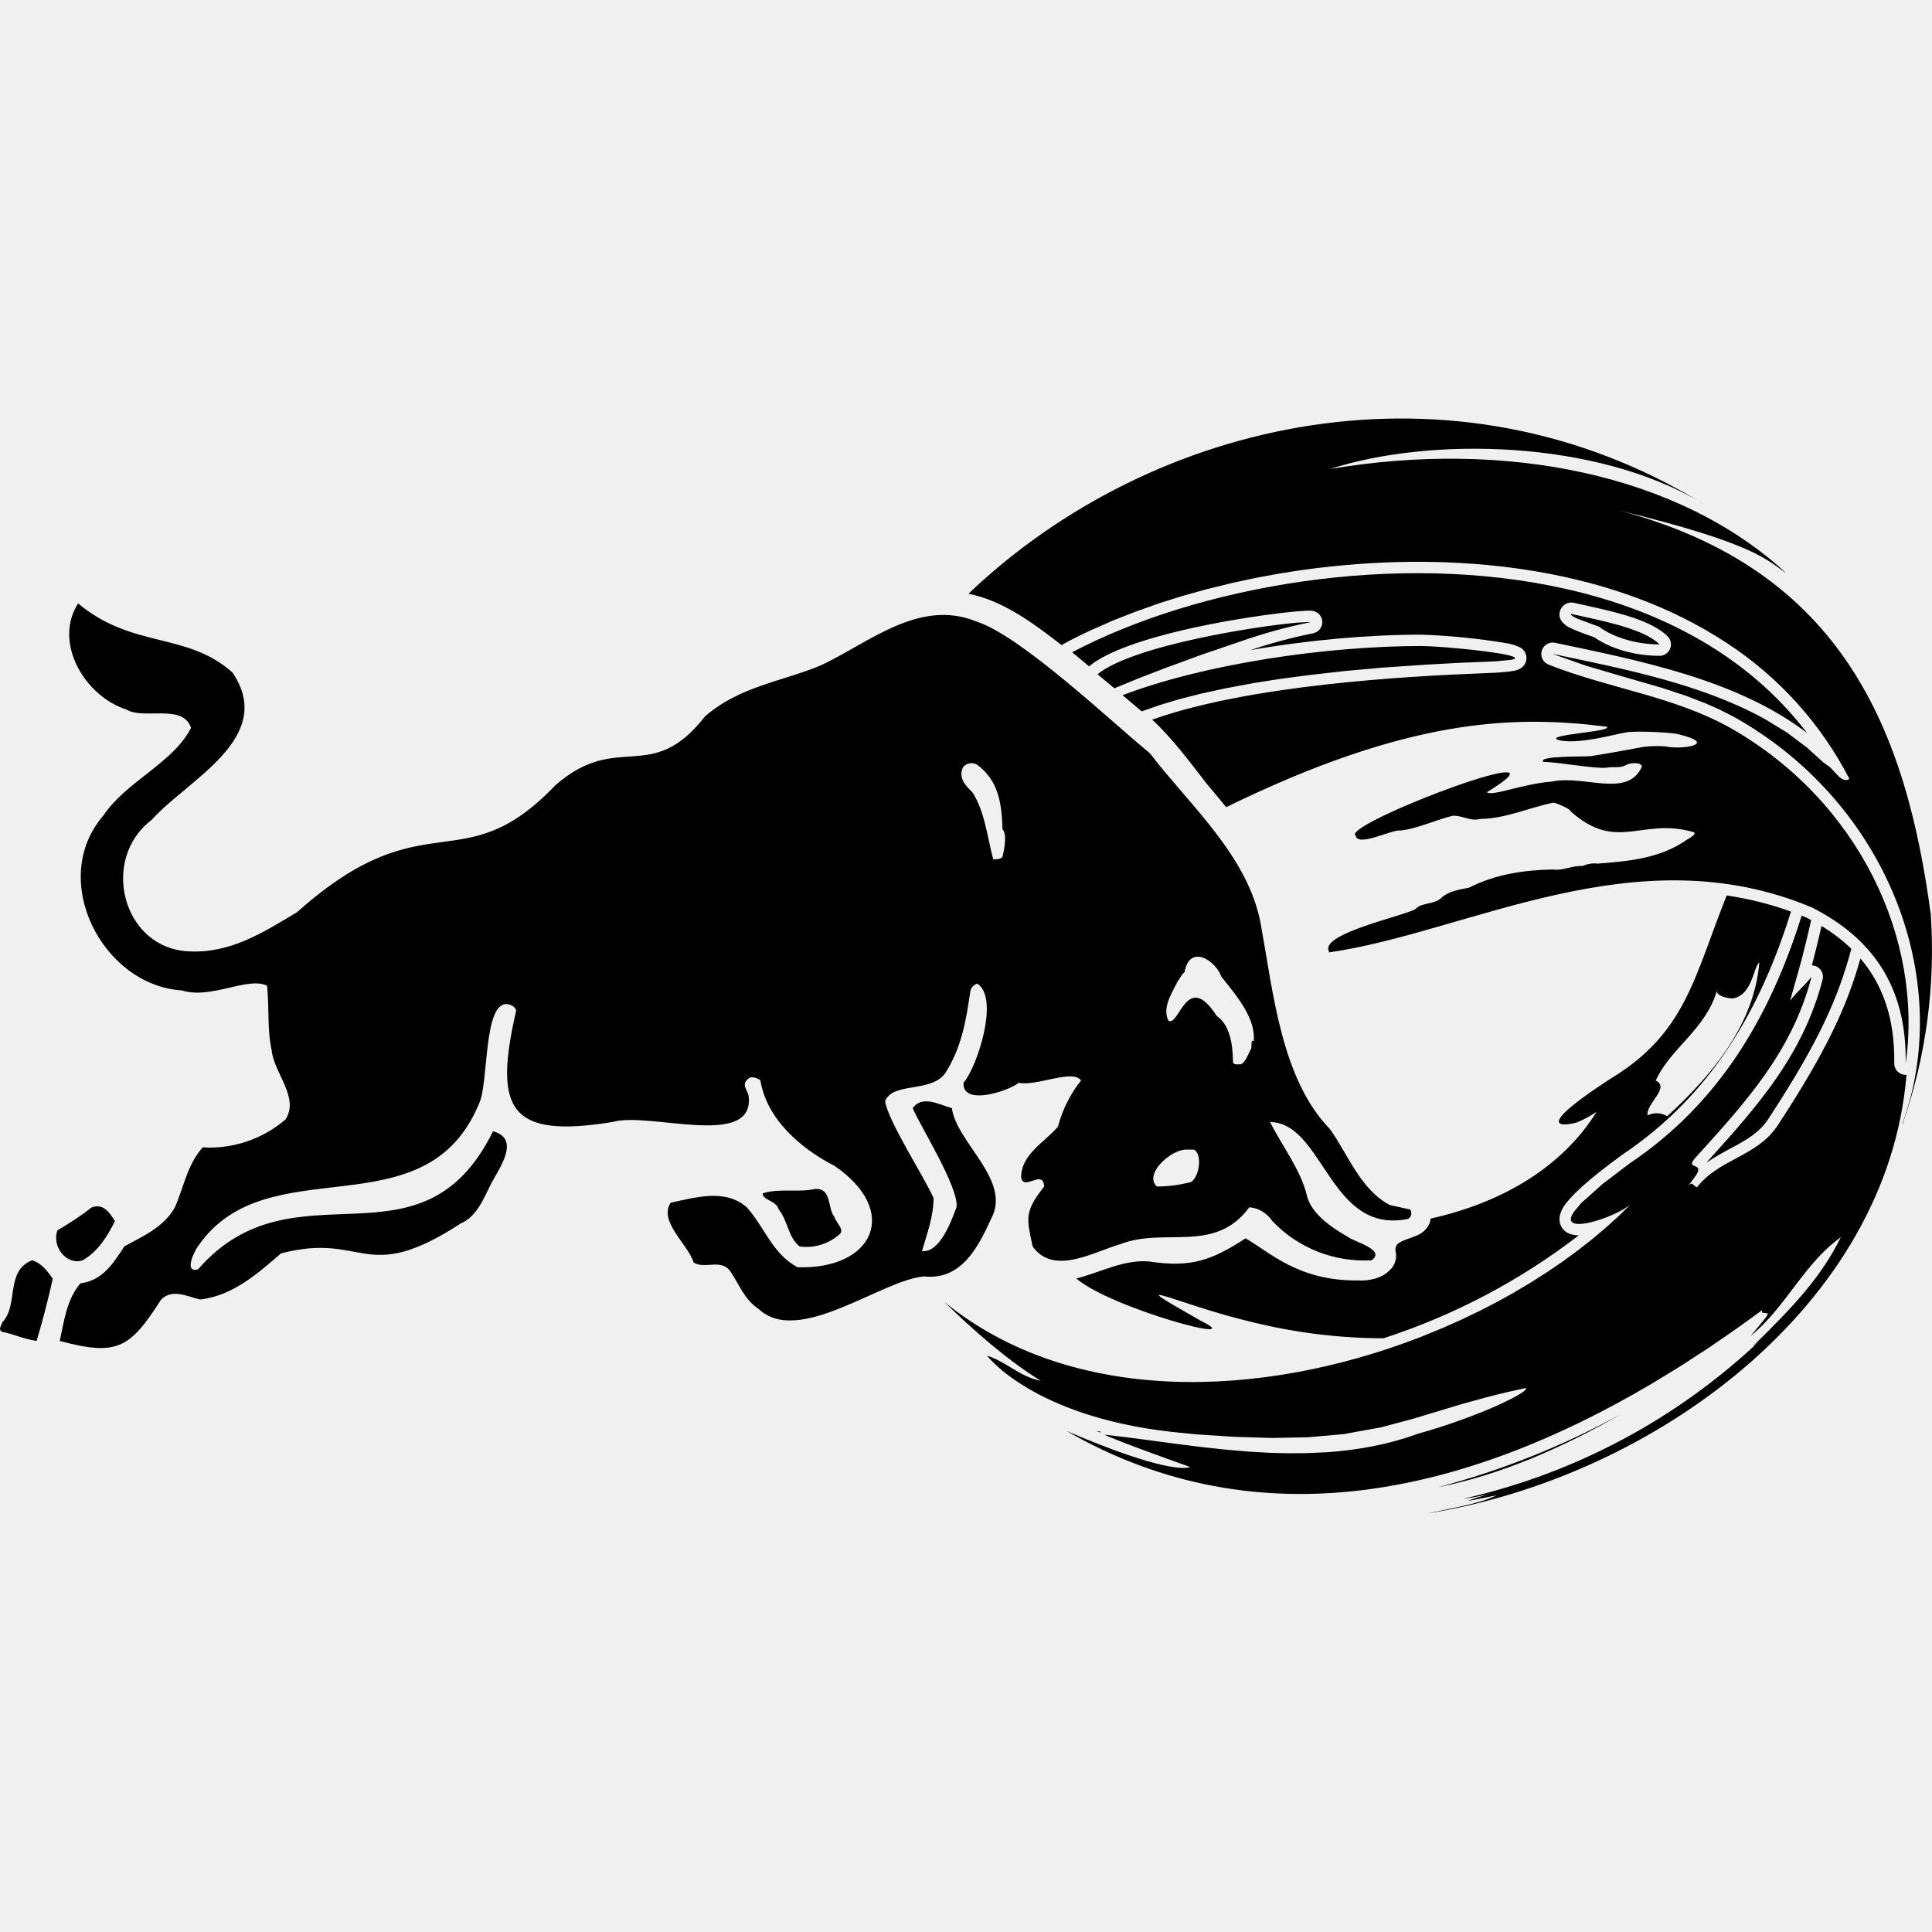
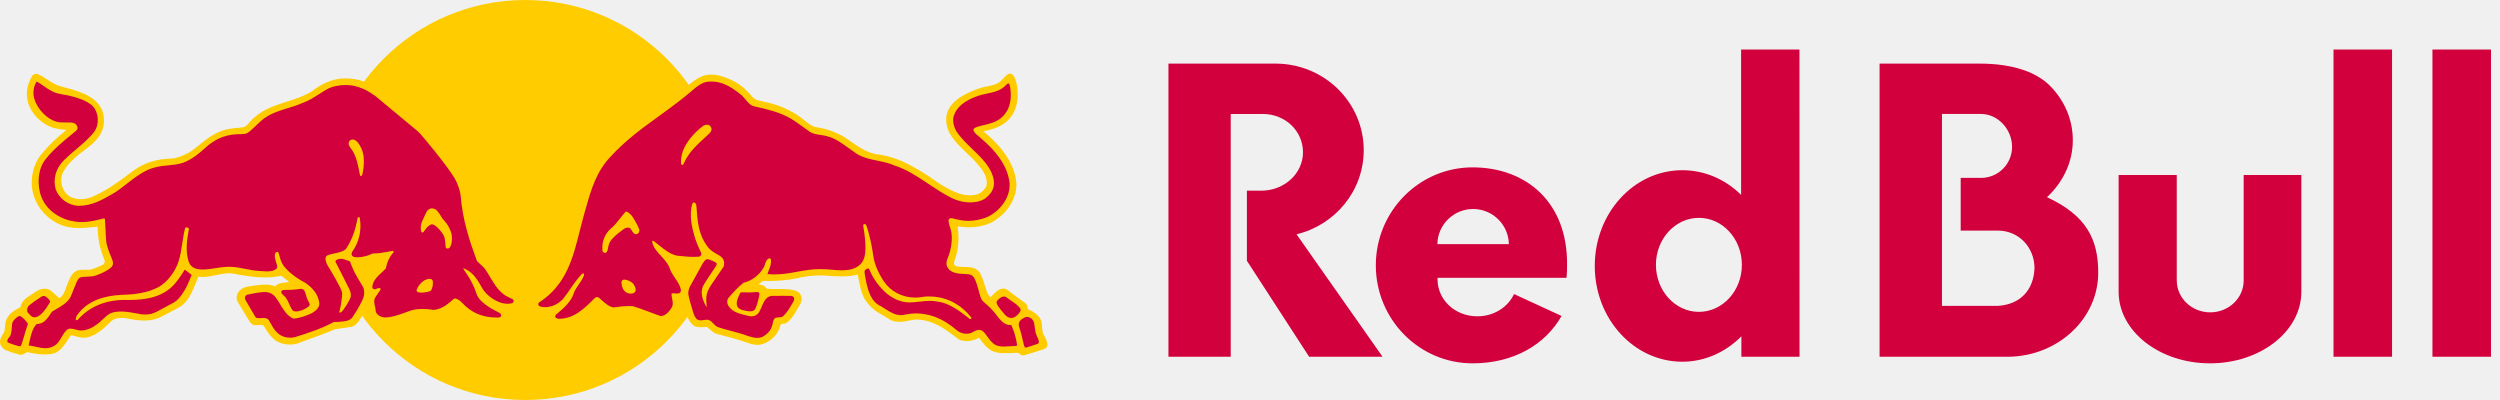
- <svg xmlns="http://www.w3.org/2000/svg" role="img" viewBox="0 0 24 24">
-   <path d="M22.381 11.374c-.389 1.244-1.019 2.33-2.142 3.082l-.33.251-.264.236-.091.107-.025.041-.011.028-.004.016v.013l.001.009.002.007.002.006.005.007.002.002.01.008.012.007.011.004a.16.16 0 0 0 .046.006h.024c.178-.007.512-.141.629-.245l-.139.137-.164.149-.173.146-.18.141-.185.136-.197.134-.204.13-.206.123-.213.118-.223.115-.226.108-.225.1-.236.097-.045.018c-1.97.763-4.327.854-5.914-.44.353.344.787.728 1.199.98-.251-.043-.429-.237-.666-.311.004.008.575.751 2.282.946l.316.032.48.031.464.014.448-.009.44-.039.464-.084.401-.107.599-.181.294-.081.128-.033c.104-.026.214-.052.333-.077l.041-.009c.073.031-.524.339-1.344.57-.361.132-.739.2-1.119.227l-.269.012-.216.001-.218-.005-.264-.015-.315-.027-.31-.034-.056-.007c-.401-.049-.781-.107-1.122-.143h-.006.006c.03.015.209.096 1.067.402-.061.022-.346.061-1.536-.448 2.417 1.392 4.988.759 7.266-.585l.352-.215.053-.034.294-.191.151-.103c.178-.121.353-.246.526-.374 0 .009-.004.021-.004.031a.963.963 0 0 0 .075.01c-.014.041-.014.041-.214.279.435-.351.659-.896 1.12-1.225-.236.473-.538.813-1.1 1.361.033-.024.064-.051.095-.078l.028-.026-.028.026a7.88 7.88 0 0 1-3.682 1.965c.126-.014.251-.039.373-.073-.22.061-.227.068-.32.099.058-.007.058-.007.358-.068-.175.086-.377.127-.865.226 2.806-.444 5.721-2.571 5.956-5.449a.142.142 0 0 1-.152-.143c.009-.562-.147-.982-.42-1.302-.163.58-.413 1.136-1.027 2.072-.26.393-.72.41-1.005.771l-.021-.013-.032-.028-.005-.003-.004-.002-.001-.001h-.003l-.007.001h-.003l-.001.001a.193.193 0 0 0-.058.051l.062-.07.067-.092.016-.031.005-.014.002-.01v-.01l-.001-.009-.001-.003-.002-.004-.001-.003-.003-.003a.027.027 0 0 0-.005-.006l-.009-.006-.04-.019-.006-.004-.004-.004-.002-.003-.002-.002-.002-.006v-.006l.001-.007.004-.011.023-.034.014-.016c.622-.687 1.192-1.306 1.438-2.228l.006-.021-.027.032c-.087.103-.147.147-.24.265l.11-.39.035-.127.065-.26.052-.225a.859.859 0 0 0-.118-.055Zm-2.257 6.199a9.006 9.006 0 0 1-1.105.547c-.38.155-.768.279-1.152.354a10.026 10.026 0 0 0 2.257-.901Zm-6.505.203.051.02-.001-.012-.05-.008Zm3.644-2.807c-.372-.201-.515-.63-.744-.945-.6-.62-.701-1.681-.858-2.549-.158-.843-.878-1.467-1.378-2.119-.443-.361-1.599-1.457-2.145-1.632-.72-.299-1.348.267-1.947.544-.487.201-1.002.258-1.432.63-.674.865-1.079.173-1.861.858-1.165 1.22-1.606.146-3.207 1.575-.429.257-.831.515-1.348.487-.823-.039-1.103-1.145-.459-1.633.449-.502 1.552-1.019 1.004-1.831-.57-.508-1.24-.292-1.918-.858-.313.49.087 1.155.601 1.318.211.131.701-.078.802.227-.217.434-.81.669-1.088 1.089-.693.8-.009 2.112.973 2.173.363.117.825-.179 1.06-.057.028.286 0 .544.057.802.027.282.348.584.172.858-.285.245-.654.37-1.03.347-.195.225-.228.48-.344.744-.142.258-.428.372-.629.487-.133.201-.265.424-.545.458-.171.201-.2.458-.257.716.716.19.87.094 1.26-.515.143-.143.344-.029.486 0 .407-.049.711-.321 1.003-.573 1.042-.272 1.032.41 2.233-.372.201-.086.287-.315.373-.487.1-.192.378-.562.028-.658-.899 1.819-2.464.338-3.665 1.715-.184.051-.041-.235 0-.287.862-1.256 2.823-.15 3.493-1.776.117-.25.051-1.247.343-1.232.029 0 .115.029.115.086-.278 1.214-.094 1.591 1.202 1.378.444-.128 1.716.325 1.69-.286 0-.114-.115-.171 0-.257.028-.029.114 0 .143.028.081.49.511.85.919 1.06.823.56.49 1.291-.459 1.26-.315-.172-.4-.487-.63-.745-.267-.234-.633-.122-.944-.057-.155.233.212.511.286.745.143.086.344-.058.458.114.115.171.172.344.344.458.496.476 1.532-.36 2.061-.401.463.051.674-.371.831-.716.261-.477-.434-.948-.487-1.374-.158-.044-.368-.167-.487 0 .088.213.579.993.544 1.231-.064.173-.21.572-.429.544.058-.2.144-.428.144-.658-.105-.245-.565-.953-.602-1.203.092-.242.562-.102.744-.344.201-.315.258-.629.316-1.03a.127.127 0 0 1 .086-.087c.279.18-.005 1.042-.172 1.232-.016.297.568.098.687 0 .221.046.67-.175.773-.029a1.545 1.545 0 0 0-.286.573c-.172.2-.458.344-.458.63.031.18.273-.11.286.114-.249.317-.218.394-.143.745.261.368.761.065 1.088-.028.552-.217 1.172.126 1.604-.459.116.01.222.074.286.172.319.335.769.513 1.231.487.188-.13-.222-.233-.286-.287-.201-.114-.459-.286-.516-.515-.075-.32-.306-.613-.458-.916.669.01.739 1.406 1.716 1.203.048-.033.043-.069.029-.115l-.259-.057Zm-16.866.687c-.339.139-.159.558-.371.773 0 .028-.058.086 0 .115.142.028.257.086.429.114.076-.256.15-.541.2-.773-.058-.086-.143-.2-.258-.229Zm17.317-.39c-.085.109-.274.115-.356.19a.115.115 0 0 0-.023.082.24.24 0 0 1-.073.242c-.087.094-.25.136-.397.126-.734.008-1.092-.351-1.392-.523-.41.265-.665.37-1.201.287-.315-.025-.596.134-.902.212.434.372 2.193.844 1.545.524-1.072-.607-.295-.203.645.019a6.905 6.905 0 0 0 1.625.2 8.043 8.043 0 0 0 2.427-1.279.342.342 0 0 1-.118-.021.192.192 0 0 1-.095-.081c-.031-.052-.048-.136.023-.251.074-.119.286-.327.734-.651a.014.014 0 0 1 .004-.003c1.097-.736 1.71-1.8 2.088-3.015a4.09 4.09 0 0 0-.798-.2c-.405 1.006-.503 1.716-1.458 2.285-1.108.725-.414.539-.403.534.086-.035.168-.079.245-.132-.429.689-1.174 1.129-2.063 1.327a.206.206 0 0 1-.057.128Zm-16.687.39c.2-.115.315-.315.401-.487-.062-.096-.136-.223-.286-.172-.137.106-.28.201-.429.287-.072.194.107.439.315.372h-.001Zm8.648-.63c.114.143.114.343.258.458a.617.617 0 0 0 .486-.143c.086-.057-.028-.143-.057-.229-.086-.115-.028-.344-.229-.344-.217.051-.455-.012-.659.057 0 .087.172.087.201.201Zm5.125-.344a1.694 1.694 0 0 1-.4.057h-.029c-.169-.156.184-.468.372-.458h.086c.105.044.078.32-.029.401Zm7.828-3.179c-.038.169-.078.328-.12.489a.142.142 0 0 1 .133.177c-.243.936-.807 1.571-1.433 2.262l.003.005c.1-.07.207-.127.313-.184.163-.088.326-.176.442-.351.632-.962.872-1.515 1.032-2.115-.11-.106-.233-.2-.37-.283Zm-.948-2.516.117.073c1.725 1.116 2.457 3.197 1.833 4.905l.006-.005c.29-.834.408-1.718.349-2.599-.306-2.281-1.087-4.283-3.87-5.019 1.721.416 1.85.631 2.075.779-1.337-1.235-3.49-1.664-5.667-1.295 1.253-.404 3.303-.361 4.61.417l.031.019c-3.108-1.906-6.839-1.075-9.134 1.114.429.083.806.366 1.157.637l.109-.059.127-.064.131-.062.27-.119.281-.11.295-.105.306-.096.285-.079.323-.079.299-.064.273-.05.17-.027.17-.025.138-.018.172-.019c1.705-.182 3.539.045 4.907.946l.013.008a4.445 4.445 0 0 1 1.518 1.685c-.033.021-.065.016-.094-.001l-.038-.029-.108-.115-.02-.015c-.014-.005-.046-.036-.061-.043l-.209-.189-.248-.186-.266-.162-.044-.024c-.773-.418-1.714-.603-2.55-.779l-.051-.01.415.146.459.135.494.143.299.099.242.094.16.071.143.072.085.046.098.058Zm-1.112 4.436c.186-.409.62-.629.762-1.123-.021.073.134.103.195.103.245-.042.251-.379.33-.449-.061.766-.578 1.393-1.144 1.912a.255.255 0 0 0-.244-.011c-.024-.144.286-.344.101-.432Zm-5.023-.402c-.032.056-.081.202-.143.201-.062-.001-.089.009-.086-.057-.005-.193-.036-.429-.201-.544-.374-.582-.468.147-.601.057-.08-.162.046-.345.115-.487.032-.038.044-.083.086-.114.061-.353.383-.152.458.057.197.245.429.521.401.802-.029-.029-.029.028-.029.085Zm-.549-3.278c-.217-.28-.442-.582-.683-.803 1.207-.431 3.157-.54 4.121-.577.228-.007.352-.022.403-.037a.18.18 0 0 0 .087-.052.143.143 0 0 0 .037-.115.15.15 0 0 0-.066-.11.573.573 0 0 0-.18-.059 8.12 8.12 0 0 0-1.056-.106h-.002c-.657 0-1.409.067-2.124.192.255-.086.515-.156.779-.209a.142.142 0 0 0 .114-.146.143.143 0 0 0-.128-.134c-.122-.013-.895.075-1.605.241-.485.113-.938.266-1.149.438a.08.08 0 0 0-.013.013c-.071-.06-.143-.119-.213-.176 1.546-.816 4.032-1.269 6.157-.782 1.178.269 2.246.83 2.973 1.785-.868-.665-2.087-.901-3.134-1.122a.142.142 0 0 0-.082.27c.762.303 1.566.393 2.28.798 1.572.902 2.381 2.603 2.161 4.159.016-.994-.449-1.573-1.164-1.938-2.191-.92-4.263.309-6 .558v-.014l-.003-.005c-.1-.215.937-.435 1.075-.518.082-.085.222-.056.315-.132.092-.091.23-.111.353-.135.323-.165.679-.219 1.039-.226.127.019.245-.052.372-.043a.347.347 0 0 1 .188-.03c.385-.029.779-.065 1.111-.299.035-.021.153-.086.053-.099-.629-.17-.932.26-1.506-.256.009-.022-.181-.103-.208-.103-.304.061-.589.197-.905.202-.144.032-.201-.04-.345-.04-.193.045-.46.169-.657.184-.092-.017-.542.218-.551.056a.017.017 0 0 1-.01 0c-.048-.182 2.822-1.254 1.641-.532.065.056.447-.105.807-.132.404-.086.941.211 1.118-.185-.007-.065-.162-.046-.2-.019-.077.042-.16.014-.241.032-.135.016-.66-.079-.779-.071-.095-.081.528-.064.583-.073.205-.031.452-.077.657-.115.091-.011.183-.013.274-.006.186.044.684-.024.153-.153-.14-.027-.581-.041-.652-.019-.108.014-.576.153-.825.095-.225-.068.7-.106.59-.168-1.148-.145-2.457-.109-4.724 1-.072-.089-.15-.183-.236-.284Zm-2.543.902c-.029.029-.058.029-.115.029-.077-.29-.104-.592-.258-.831-.08-.079-.184-.181-.115-.315a.138.138 0 0 1 .173-.029c.262.196.306.469.315.802.057.057.028.229 0 .344Zm9.227-1.658Zm-7.497-.15.213-.075.252-.076.266-.068.313-.068.36-.067.313-.049.37-.049.442-.05.467-.042.53-.036.414-.023.446-.018.194-.018.035-.008.013-.005.005-.003v-.001l.003-.002v-.001l.001-.004c0-.002-.001-.004-.004-.007l-.004-.003-.006-.003c-.113-.058-.879-.133-1.149-.136-1.19 0-2.697.224-3.712.611l.238.201Zm2.074-1.11.027.001a6.503 6.503 0 0 0-.867.238l-.496.169-.452.166-.341.132-.285.117-.209-.174c.434-.355 1.968-.598 2.491-.642l.132-.007Zm3.546.188c.08.059.363.23.812.232a.143.143 0 0 0 .131-.086.143.143 0 0 0-.028-.154c-.09-.093-.249-.173-.434-.235-.245-.082-.537-.139-.734-.184a.14.14 0 0 0-.102.016.143.143 0 0 0-.068.083.14.14 0 0 0 .008.111c.01.021.039.059.094.09.075.041.234.099.321.127Zm-.287-.278c-.003-.004-.002-.008.003-.011.302.069.834.165 1.057.344l.04.035a1.47 1.47 0 0 1-.438-.066l-.099-.035-.092-.042-.065-.037a.216.216 0 0 1-.05-.036h.001l-.277-.103-.043-.021a.106.106 0 0 1-.037-.028Zm.305.284.002.001a.203.203 0 0 0-.002-.001Z" />
+ <svg xmlns="http://www.w3.org/2000/svg" fill="none" viewBox="0 0 225 36">
+   <g clip-path="url(#a)">
+     <path fill="#d2003c" fill-rule="evenodd" d="M195.907 25.248v-9.5h-5.231v10.51c0 3.556 3.681 6.442 8.223 6.442s8.223-2.886 8.223-6.442v-10.51h-5.192v9.5c0 1.58-1.35 2.864-3.01 2.864-1.661 0-3.01-1.283-3.01-2.864z" clip-rule="evenodd" />
+     <path fill="#d2003c" d="M224.189 4.456h-5.269v27.652h5.269zm-8.904 0h-5.269v27.652h5.269z" />
+     <path fill="#d2003c" fill-rule="evenodd" d="M113.629 10.258h-2.864v21.85h-5.605V5.725h9.635c4.387 0 7.94 3.488 7.94 7.791 0 3.664-2.578 6.736-6.048 7.57l7.743 11.022h-6.608l-5.601-8.638v-6.31h1.301c2.069 0 3.747-1.547 3.747-3.453 0-1.907-1.571-3.453-3.643-3.453z" clip-rule="evenodd" />
+     <path fill="#d2003c" d="M140.987 25.002q.053-.54.048-1.107c.08-5.701-3.694-8.832-8.503-8.832s-8.708 3.947-8.708 8.815 3.899 8.822 8.708 8.822c3.67 0 6.535-1.661 8.009-4.263l-4.276-1.972c-.547 1.177-1.82 2.007-3.301 2.003-2.051-.003-3.566-1.508-3.584-3.283v-.18h11.604zm-11.624-3.03a3.218 3.218 0 0 1 6.435 0h-6.439zm32.595 10.136-.007-27.652H156.7V17.54c-1.398-1.384-3.259-2.221-5.293-2.221-4.352 0-7.878 3.857-7.878 8.617s3.526 8.618 7.878 8.618c2.055 0 3.916-.875 5.317-2.287v1.84zm-9.057-4.04c-2.134 0-3.868-1.897-3.868-4.232s1.73-4.23 3.868-4.23 3.868 1.895 3.868 4.23-1.73 4.231-3.868 4.231Zm31.327-10.321c1.443-1.346 2.325-3.148 2.325-5.127 0-1.792-.692-3.442-1.899-4.736-1.256-1.384-3.48-2.159-6.487-2.159h-9.005v26.383h11.631c4.456-.073 8.047-3.439 8.047-7.566 0-3.003-1.059-5.145-4.608-6.795zm-4.41 9.78h-5.041v-17.27h3.515c1.543 0 2.795 1.412 2.795 2.958a2.794 2.794 0 0 1-2.795 2.796h-1.83v4.743h3.356c1.871 0 3.286 1.508 3.286 3.38-.066 1.933-1.252 3.269-3.286 3.393" />
+     <path fill="#fc0" d="M47.268 36c9.94 0 18-8.059 18-18s-8.06-18-18-18c-9.941 0-18 8.059-18 18s8.059 18 18 18" />
+     <path fill="#fc0" d="M45.984 26.351c-1.017-.574-1.218-1.705-1.75-2.397-.218-.274-.578-.578-.675-.827-.917-2.346-1.228-3.664-1.55-5.954-.166-1.173-.944-2.162-2.079-3.55-.495-.605-1.2-1.605-1.81-2.196-2.047-1.726-3.154-2.685-4.52-3.605a5.3 5.3 0 0 0-.845-.467h-.007a.03.03 0 0 1-.014-.007c-.456-.2-.868-.256-1.429-.287a4 4 0 0 0-.224-.007c-1.018 0-1.986.37-2.962 1.124-.709.464-1.522.723-2.31.972-.994.315-2.025.644-2.865 1.377-.15.108-.287.26-.422.402-.184.197-.315.422-.595.512-.243.055-.416.055-.613.072a7 7 0 0 0-.924.132c-1.034.245-1.826.882-2.66 1.557l-.284.228c-.54.429-1.47.82-1.996.837-1.47.045-2.511.391-3.594 1.197-1.118.855-2.315 1.737-3.64 2.28a2.7 2.7 0 0 1-.954.183c-.346 0-.841-.076-1.235-.442-.502-.464-.668-1.357-.367-1.955.45-.886 1.366-1.609 2.114-2.142.965-.73 1.899-1.688 1.484-3.276-.447-1.453-2.221-1.92-3.394-2.231-.332-.087-.62-.163-.789-.242-.37-.173-.63-.35-.882-.52a4.2 4.2 0 0 0-.785-.449.5.5 0 0 0-.146-.028q-.248 0-.397.239c-.423.737-.547 1.488-.37 2.221.273 1.204 1.46 2.3 2.698 2.494.124.031.266.042.405.056.128.01.259.024.38.048a14.2 14.2 0 0 0-2.235 2.155c-.906 1.066-1.155 2.827-.578 4.093.499 1.266 1.765 2.297 3.08 2.505.259.048.54.072.857.072.457 0 .917-.048 1.357-.096.107-.01.218-.025.321-.035.045 1.003.08 1.626.637 3.048.034.09.01.242-.107.346-.097.086-.907.422-1.139.47a1.6 1.6 0 0 1-.297.021h-.332c-.11 0-.253 0-.391.02-.509.073-.761.502-.941.918-.11.252-.19.474-.26.664-.173.474-.28.768-.612.948 0 0-.692-.616-.81-.7A1.06 1.06 0 0 0 4 25.982c-.436 0-.823.277-1.197.543a5 5 0 0 1-.35.239c-.314.197-.55.533-.618.882-.509.256-1.007.564-1.239 1.073-.11.218-.131.484-.152.74a4 4 0 0 1-.042.363 2 2 0 0 1-.135.235c-.141.194-.266.481-.266.658 0 .373.138.515.346.692.253.18.941.39 1.432.512a.4.4 0 0 0 .11.014c.15 0 .27-.077.385-.15.055-.034.11-.072.173-.1.405.097 1.003.222 1.584.222q.452-.001.82-.1c.592-.16 1.097-.962 1.37-1.395.066-.104.132-.207.149-.221a.1.1 0 0 1 .055-.01c.09 0 .236.041.391.086.18.052.388.11.575.128.667.059 1.304-.356 1.716-.664.169-.125.352-.301.532-.47.2-.191.405-.388.582-.506a1.9 1.9 0 0 1 .736-.138q.135-.001.298.014c.48.1 1.11.218 1.723.218.612 0 1.076-.104 1.48-.315l.374-.194c.405-.207.82-.418 1.214-.633.761-.412 1.066-1.09 1.315-1.633l.062-.138c.146-.315.367-.886.426-1.028q.175.025.367.024c.411 0 .816-.086 1.207-.17.384-.082.785-.165 1.186-.165.212 0 .405.02.599.069.72.142 1.668.305 2.633.305a6.6 6.6 0 0 0 1.487-.156c.111.107.236.2.357.29.12.09.231.173.335.274a4 4 0 0 1-.335.045c-.336.038-.685.076-.941.35a2.2 2.2 0 0 0-.872-.16 7 7 0 0 0-1.01.097q-.203.03-.395.055c-.515.062-.868.26-1.051.595-.111.218-.194.447-.014.82l1.013 1.681c.125.218.332.395.474.405.076.007.177 0 .287-.01q.132-.012.263-.014.244 0 .295.083.076.118.148.235c.208.326.422.665.747.952.492.429 1.284.608 2.028.436q.42-.155.84-.305c.876-.315 1.782-.64 2.66-1.013l1.457-.208c.481-.094.848-.744.969-1.014l.031-.062s.44-.872.574-1.401c.007.09.007.21.007.377 0 .823.146 1.865 1.55 1.81.782-.032 1.82-.495 2.56-.63.775-.132 1.785.197 2.536-.17.73-.297 1.149-.865 1.266-.747A5 5 0 0 0 44.78 29c1.049-.034 1.163-.875.43-1.256 1.431.166 1.854-.608 1.587-.858-.17-.159-.27-.238-.813-.543zm-12.859-.782c-.54-.73-.892-1.248-.944-1.916.688-.08 1.318-.308 2.342-.363-.267.792-1.183 1.169-1.401 2.276zm60.851 4.647c-.049-.097-.097-.19-.125-.26-.045-.155-.052-.318-.062-.491-.01-.19-.02-.388-.08-.574-.162-.54-.74-.876-1.207-1.066-.017-.204-.055-.425-.245-.56-.807-.575-1.229-.9-1.457-1.073-.135-.104-.183-.142-.211-.152a.75.75 0 0 0-.305-.07c-.356 0-.64.284-.916.554l-.19.187c-.007.007-.01.007-.021.007-.087 0-.267-.266-.312-.387-.08-.215-.141-.419-.204-.616a7 7 0 0 0-.398-1.07c-.304-.605-.954-.615-1.529-.625h-.162c-.263 0-.61-.038-.672-.212-.062-.172.066-.498.146-.736.055-.166.107-.322.124-.474.146-.65.156-1.516.028-2.218.145.004.29.02.443.038q.196.027.408.038h.125c.865 0 1.595-.17 2.231-.515 1.283-.772 2.069-2.017 2.1-3.342-.045-.692-.208-1.263-.56-1.969-.474-.934-1.263-1.854-2.415-2.809.667-.138 1.221-.3 1.733-.623 1.045-.664 1.508-1.868 1.304-3.393-.055-.36-.194-.983-.498-1.145a.3.3 0 0 0-.142-.035c-.221 0-.436.239-.626.45-.07.08-.138.152-.197.204-.356.318-.775.401-1.214.488-.232.045-.47.093-.696.176-1.052.343-2.84 1.124-3 2.546-.155 1.405.845 2.35 1.814 3.263.321.304.63.591.892.896.56.647 1.038 1.29.913 2.017-.044.249-.397.63-.733.782q-.386.134-.792.134c-.896 0-1.758-.49-2.515-.927l-.108-.062c-1.757-1.218-3.573-2.48-5.825-2.72-.858-.165-1.602-.684-2.325-1.19a26 26 0 0 0-.502-.345 7 7 0 0 0-2.46-.879c-.45-.059-.806-.353-1.183-.66a5 5 0 0 0-.622-.46 8.2 8.2 0 0 0-2.9-1.163 3 3 0 0 0-.31-.076c-.27-.056-.551-.118-.745-.322-.297-.35-.706-.8-1.2-1.152-.661-.443-1.688-.914-2.584-.914a2 2 0 0 0-.537.066c-.498.125-.885.415-1.294.723l-.155.114c-.82.64-1.91 1.52-2.768 2.132-2.56 1.823-3.522 2.622-4.791 4.01-3.266 3.566-2.273 8.904-5.096 11.997-.73.802-.934.906-1.2 1.128-.33.276-.406 1.747 1.732 1.027-.975.834-.36 1.221.28 1.235 1.129.024 2.374-.367 3.595-1.667.848 1.22 2.325.657 3.093.72.72.058 2.045.84 2.816.795 1.176-.073 1.609-1.249 1.491-1.903.19 0 .242-.045.294-.138.139.681.232 1.148.364 1.49q.017.038.044.09v.008c.084.148.257.477.43.636.2.242.501.274.74.274.097 0 .194-.007.287-.01q.16-.011.311-.011a3 3 0 0 1 .256.214c.19.166.384.34.623.405 1.114.287 2.038.543 2.934.858.183.059.463.135.743.135q.137 0 .263-.024c.852-.184 1.61-.913 1.796-1.74.014-.128.107-.139.266-.146.115-.003.246-.01.319-.093.463-.37.747-.879 1.024-1.367q.086-.156.18-.314a.88.88 0 0 0 .034-.817q-.135-.27-.488-.39c-.443-.125-.937-.136-1.363-.136h-.47c-.222 0-.478 0-.727-.024l-.18-.197c-.131-.118-.297-.145-.46-.173l-.117-.02.404-.316q.243.007.481.007c.941 0 1.806-.083 2.578-.245a9.4 9.4 0 0 1 2.096-.26q.141-.002.287.007.173.01.346.024c.422.028.855.06 1.287.06.571 0 1.035-.053 1.45-.163.052.207.093.411.131.612.152.754.294 1.467.875 2.086.35.446.806.702 1.25.955.228.128.46.273.684.422.298.152.537.176.879.176.477 0 1.086-.204 1.432-.204 1.443 0 2.557.782 3.764 1.726.215.142.478.215.779.215.366 0 .778-.11 1.138-.305l.028.042c.22.311.453.637.764.89.446.404 1.024.46 1.53.46.169 0 .345-.008.515-.015.242-.01.487-.02.723-.01.093.131.273.232.415.225s1.702-.516 1.785-.543.2-.097.2-.097c.378-.194.104-.74-.096-1.142l-.007.01ZM61.67 25.62c-.377-.75-.672-1.425-1.139-2.13 1.07.252 2.29.13 2.29.13-.345.492-.74 1.194-1.151 2" />
+     <path fill="#d2003c" d="M68.323 26.362c-.056-.07-.166-.08-.229-.08q-.04-.001-.08.004c-.193.024-.37.034-.553.034a7 7 0 0 1-.283-.007c-.077 0-.146-.007-.215-.007-.114 0-.207.007-.3.025h-.022l-.01.02c-.014.028-.37.65-.322 1.045.052.426.484.512.813.578.118.024.253.048.391.048q.352-.001.47-.235a6 6 0 0 0 .367-1.308.14.14 0 0 0-.027-.124zm23.503 1.404c-.204-.294-.56-.53-.844-.72a3 3 0 0 1-.326-.231l-.058-.042a.36.36 0 0 0-.232-.086c-.322 0-.671.387-.678.518-.01.194.266.54.626.97l.076.093q.275.327.588.349c.211 0 .377-.07.554-.235.131-.121.422-.426.29-.613zm1.506 2.505a2 2 0 0 1-.124-.304 5 5 0 0 1-.07-.443c-.03-.236-.058-.46-.131-.633a.65.65 0 0 0-.567-.364.5.5 0 0 0-.236.056c-.352.176-.564.367-.505.764.194.578.29.997.419 1.567.014.087.073.374.21.374q.017 0 .032-.003l1.014-.332a.17.17 0 0 0 .107-.094c.059-.135-.048-.363-.152-.585z" />
+     <path fill="#d2003c" d="M91.54 31.08a6.3 6.3 0 0 0-.513-1.802l-.013-.027h-.031c-.589.037-.952-.44-1.305-.897-.117-.152-.225-.294-.342-.418a5.5 5.5 0 0 0-.564-.547c-.208-.18-.384-.339-.453-.48-.083-.174-.173-.506-.26-.828-.062-.228-.12-.446-.176-.595l-.035-.093c-.107-.284-.235-.637-.602-.695-.183-.031-.384-.038-.574-.045-.53-.021-1.062-.114-1.335-.495-.253-.35-.15-.675-.007-1.02.062-.153.107-.28.142-.426.19-.64.256-1.436.11-1.993a3 3 0 0 0-.083-.266c-.076-.232-.166-.585-.11-.692.058-.107.117-.125.224-.125.094 0 .201.032.301.06.073.02.128.03.198.048.262.062.657.134 1.017.134.595 0 1.22-.128 1.76-.36 1.021-.494 2.028-1.611 1.976-2.995-.135-1.401-1-2.754-2.65-4.141-.038-.035-.083-.07-.125-.104-.214-.177-.474-.401-.48-.599s.508-.318.83-.394q.113-.024.2-.048l.083-.021c.412-.107.834-.218 1.184-.46 1.176-.793 1.134-2.187 1-2.955q-.009-.03-.018-.072c-.02-.1-.048-.225-.142-.225a.14.14 0 0 0-.09.041l-.107.1c-.135.129-.284.274-.457.37-.373.222-.823.316-1.255.406-.277.058-.564.117-.83.21-1.17.405-1.896.997-2.156 1.761-.135.398-.062.9.197 1.384.384.606.934 1.135 1.47 1.647.845.81 1.716 1.643 1.917 2.778.11.66-.159 1.218-.82 1.699-.346.207-.789.318-1.28.318a3.9 3.9 0 0 1-1.785-.45c-.685-.342-1.346-.785-1.986-1.214-.962-.643-1.958-1.308-3.061-1.66-.478-.219-1.01-.326-1.523-.43-.73-.148-1.484-.3-2.09-.775a13 13 0 0 1-.612-.429c-.55-.397-1.117-.81-1.76-.972-.24-.083-.474-.114-.703-.148-.353-.052-.681-.097-.986-.315l-.415-.301c-.512-.374-1.041-.761-1.57-1.028-.91-.453-1.879-.688-2.962-.923-.346-.083-.56-.343-.789-.62-.152-.186-.311-.377-.512-.512-.833-.66-1.591-1.103-2.567-1.103q-.137 0-.273.01c-.512.035-1.01.422-1.342.713-.972.85-2.02 1.608-3.03 2.342-1.51 1.09-3.066 2.217-4.398 3.674-1.311 1.353-1.785 3.04-2.249 4.677-.069.242-.134.481-.207.723-.125.447-.239.907-.35 1.35-.601 2.41-1.22 4.819-3.629 6.382-.159.104-.103.305.045.36.063.024 1.073.363 2.08-.647.608-.754.947-1.45 1.674-2.228.024-.024.107-.09.176-.083.049.024.063.049.049.135-.094.312-.284.585-.47.851-.19.273-.385.554-.482.875-.231.692-.875 1.253-1.446 1.744 0 0-.09.059-.141.125-.052.065-.052.093-.052.093-.018.152.103.246.349.256 1.35 0 2.311-.958 3.238-1.889a.2.2 0 0 1 .156-.059.4.4 0 0 1 .149.024c.062.035.204.174.314.27.305.27.616.55 1.024.633h.014c.492-.069.934-.124 1.391-.124q.2-.001.367.014c.491.148.986.335 1.46.512.335.128.681.256 1.03.373h.015c.45-.017.77-.435 1.006-.806.11-.263.059-.519.007-.768-.031-.155-.062-.3-.052-.443.083-.041.197-.034.319-.017.107.017.262 0 .314-.007.118-.017.242-.152.208-.328-.09-.45-.315-.727-.54-1.073-.197-.294-.384-.57-.477-.882-.149-.412-.464-.754-.768-1.086-.353-.384-.685-.748-.786-1.208 0 0-.03-.097.004-.135s.128.007.128.007c.162.118.325.25.48.377.513.416 1.042.848 1.686.945.598.059 1.255.135 1.895.08.17-.028.256-.177.215-.319-.256-.54-.519-1.12-.678-1.754-.135-.477-.436-1.733-.128-2.681.031-.093.093-.125.149-.125q.008-.001.024.004c.104.024.173.149.187.245l.01.125c.09 1.29.176 2.508.965 3.546.211.336.512.512.803.685.2.118.432.225.578.412.166.21.193.57.08.788l-.97 1.43c-.228.325-.45.674-.529 1.03-.072.36-.041.71-.01 1.049l.007.082a.2.2 0 0 1-.073-.079c-.39-.706-.47-1.304-.27-1.764.128-.298.917-1.415 1.145-1.782.073-.118.132-.235.07-.315-.077-.1-.668-.353-.824-.353q-.015-.001-.031.004c-.138.038-.228.166-.308.28l-.055.076-1.194 2.166-.028.08c-.069.217-.13.404-.069.653.066.325.166.675.242.93l.063.212c.107.377.207.73.373.927a.5.5 0 0 0 .412.18c.09 0 .183-.014.273-.028.15-.024.312-.041.433-.01.18.045.304.18.436.318.131.142.266.287.467.346.37.125.757.225 1.131.322.498.131 1.014.266 1.505.456.277.09.574.173.861.173.319 0 .516-.09.793-.314.387-.315.515-.627.612-1.076.076-.412.214-.44.512-.457.145-.007.166 0 .308-.048.149-.049.581-.578.806-1.01q.095-.178.19-.319a.46.46 0 0 0 .094-.273c0-.215-.18-.28-.294-.284h-.077s-1.273-.01-1.622 0c-.522.028-.75.53-.934.976-.073.173-.139.332-.225.474-.138.249-.408.401-.74.394-.097 0-.312-.059-.422-.086-.689-.17-1.398-.343-1.689-1.028-.027-.117-.072-.36.1-.564.367-.425.852-.965 1.35-1.352.692-.146 1.384-.658 1.764-1.301.08-.111.121-.242.163-.367.062-.194.12-.377.297-.491.111-.056.201-.038.225.059.066.36-.069.705-.204 1.04a6 6 0 0 0-.086.226l-.021.055.059.007q.287.027.584.028c.71 0 1.384-.121 2.038-.239.647-.118 1.318-.239 2.01-.239q.11-.001.225.004c.308 0 .605.027.896.052.284.024.578.052.872.052.103 0 .2 0 .297-.01.886-.042 1.53-.444 1.723-1.08.183-.543.163-1.48-.059-2.789-.01-.062-.017-.103-.017-.11v-.024c0-.049 0-.1.066-.132.083-.045.17 0 .21.107.336.941.53 2.024.634 2.768.114.723.415 1.456.927 2.238.633.945 1.678 1.488 2.864 1.488.277 0 .554-.052.827-.087.19-.024.263-.014.391-.014 1.509 0 2.82.654 3.799 1.89 0 0 .017.024.017.058 0 .052-.076.104-.142.076l-.128-.1c-.85-.66-1.73-1.342-2.833-1.477a3.6 3.6 0 0 0-.623-.052 8 8 0 0 0-.934.069c-.304.035-.588.07-.882.07a2.6 2.6 0 0 1-1-.18c-1.27-.42-2.307-1.88-2.64-2.786a.15.15 0 0 0-.134-.086q-.052-.001-.108.035c-.148.093-.173.141-.193.231-.021.076.103.727.159 1.007.166.692.415 1.737 1.321 2.124q.168.101.336.211c.453.29.92.592 1.456.592q.193 0 .38-.052.485-.106.983-.107c1.045 0 2.107.356 3 1.006.148.087.29.204.425.319.194.162.391.328.627.415q.222.09.477.09c.405 0 .508-.121.796-.263a.8.8 0 0 1 .339-.083c.325 0 .505.252.733.574.138.194.294.412.505.602.294.287.702.322 1.024.322.177 0 .353-.014.526-.024.166-.01.367-.018.474-.028.104-.014.163-.028.163-.028v-.041zm-34.375-4.825c-.058.107-.2.169-.387.169a.8.8 0 0 1-.44-.121c-.242-.173-.383-.46-.404-.837-.004-.087-.01-.177.107-.263.059-.035.094-.035.163-.035.231 0 .602.149.799.388.014.017.322.425.163.702zm.333-5.325c-.087.111-.218.194-.346.132-.121-.042-.229-.198-.294-.315-.083-.149-.153-.277-.35-.263h-.031c-.173.014-.304.1-.443.207-.069.056-.35.264-.418.322-.377.319-.758.647-.848 1.093a6 6 0 0 0-.052.24c-.028.155-.055.317-.187.4h-.01a.1.1 0 0 1-.059.014.27.27 0 0 1-.163-.062.2.2 0 0 1-.079-.152c-.066-.768.194-1.46.733-1.951.35-.287.63-.647.903-.997.132-.17.27-.346.412-.508.107-.107.284-.017.574.3.121.132.502.78.675 1.205a.4.4 0 0 1-.02.328zm6.355-8.929c-.145.139-.298.277-.45.419-.54.491-1.097 1-1.463 1.574-.173.235-.301.505-.426.768-.014.028-.045.086-.104.086a.12.12 0 0 1-.08-.038c-.103-.104-.017-.827.118-1.19.298-.802.972-1.643 1.855-2.304a.63.63 0 0 1 .325-.093c.166 0 .294.076.346.207.11.177.07.384-.121.571m-36.05 15.205a2 2 0 0 1-.086-.16c-.09-.169-.138-.349-.183-.505-.09-.314-.166-.588-.509-.54-.484.07-.955.101-1.48.101-.008 0-.17 0-.222.114-.059.132.073.256.215.384.079.073.162.149.217.232.097.142.19.346.28.543.142.315.267.585.409.63a.7.7 0 0 0 .2.027c.33 0 .782-.176 1.111-.432.183-.156.125-.26.042-.398zm-23.659-.491-.027-.021c-.1-.08-.28-.07-.402.014-.083.058-.17.114-.252.17-.27.179-.55.362-.844.611-.108.09-.167.26-.177.391-.01.104.01.187.052.24.024.027.239.265.284.304a.53.53 0 0 0 .342.134.65.65 0 0 0 .29-.076c.523-.262 1.063-1.231 1.084-1.287.055-.155-.121-.297-.35-.48m-1.723 2.297c-.107-.152-.463-.571-.664-.571-.017 0-.035 0-.048.01-.277.114-.599.474-.616.689-.07.937-.097 1.037-.353 1.325-.073.08-.121.266-.038.346.072.072.993.363 1.096.363h.021c.083-.028.152-.239.34-.886.1-.35.214-.744.342-1.1.007-.024.01-.059-.073-.176z" />
+     <path fill="#d2003c" d="M30.643 28.95c.377-.028.768-.056 1.045-.35.35-.509.65-1.02.914-1.56.235-.485.238-.959.007-1.329-.696-1.114-.82-1.408-1.104-2.165l-.007-.021-.02-.007a3 3 0 0 1-.243-.087c-.17-.065-.35-.138-.553-.138h-.028c-.239.007-.401.083-.467.215l-.01.02 1.262 2.491c.08.194.173.391.125.682-.049.29-.668 1.266-.855 1.39a.2.2 0 0 1-.11.045c-.014 0-.08-.013-.039-.159.118-.404.267-1.356.225-1.66-.045-.353-1.103-2.104-1.148-2.18l-.021-.03c-.163-.267-.332-.544-.318-.866 0-.149.138-.252.238-.29.184-.07.36-.097.547-.139.45-.1.913-.2 1.08-.453.505-.768.805-1.57 1.006-2.681.01-.049.045-.142.114-.142.042 0 .083.014.1.11a4.02 4.02 0 0 1-.691 3.028.35.35 0 0 0-.045.242c.014.09.114.163.114.163.242.166 1.128.069 1.771-.267.491.01.952-.076 1.401-.159q.214-.041.422-.076c.045.024.08.066.087.097-.377.425-.606.903-.723 1.501a7 7 0 0 1-.332.315c-.412.377-.855.8-.876 1.339 0 0-.013.194.198.207.065.004.141-.03.21-.058a.5.5 0 0 1 .219-.056.14.14 0 0 1 .12.132l-.47.688c-.176.287-.1.592-.031.89.052.162.028.29.073.435.117.343.536.505.868.505.612-.027 1.17-.228 1.709-.422.097-.034.19-.069.29-.103.592-.256 1.381-.308 2.319-.156.754-.049 1.321-.547 1.871-1.031q.353.01.727.415c.816.875 1.816 1.3 3.058 1.3h.142l.124-.01c.128-.03.163-.093.17-.173.01-.096-.066-.193-.204-.259l-.696-.37c-.557-.353-1.162-.779-1.328-1.34-.18-.598-.516-1.206-.768-1.611a4 4 0 0 0-.163-.242c-.097-.142-.2-.288-.27-.44.758.27 1.183.83 1.696 1.765.38.695 1.37 1.442 2.307 1.442.125 0 .242-.014.36-.038.1-.02.166-.086.18-.173.01-.076 0-.149-.083-.194l-.568-.283c-.674-.395-1.062-1.045-1.439-1.678-.149-.25-.3-.505-.467-.737-.107-.16-.294-.325-.456-.47-.142-.128-.277-.25-.302-.315-.615-1.682-1.286-3.657-1.449-5.854-.024-.335-.26-1.072-.54-1.55-.875-1.425-2.965-3.864-3.079-3.985a7 7 0 0 0-.221-.222l-.056-.055-3.764-3.127c-.747-.526-.975-.62-1.518-.813a3.5 3.5 0 0 0-1.183-.19c-.533 0-1.066.103-1.502.29-.3.16-.591.346-.875.526-.48.308-.98.626-1.519.806-.422.19-.875.329-1.314.464-.855.262-1.737.536-2.436 1.18-.204.186-.37.342-.509.477-.646.609-.712.674-1.241.674-1.225 0-2.093.301-3 1.038-.716.65-1.425 1.26-2.252 1.547-.37.128-.782.176-1.218.218-.626.055-.723.062-1.314.204-.893.204-1.84.94-2.64 1.563-.263.204-.612.474-.778.582-.087.055-.19.12-.274.17-.996.58-1.934 1.13-3.138 1.13h-.09c-.899-.065-1.715-.685-1.989-1.505-.252-.923.018-1.871.747-2.598.346-.346.74-.681 1.125-1.006.616-.523 1.197-1.018 1.602-1.56.47-.63.418-1.692-.111-2.27-.526-.578-1.702-.865-2.145-.972l-.076-.018c-.045-.01-.121-.02-.163-.03-.28-.056-.55-.094-.823-.16-.699-.19-1.242-.733-1.861-1.065-.239.366-.319.764-.287 1.207.117.934.896 1.903 1.76 2.297.038.014.073.031.111.042.273.117.56.135.83.135h.35c.166 0 .367 0 .546.045a.51.51 0 0 1 .364.422c.014.124-.042.221-.2.342l-.44.363c-.744.613-1.512 1.25-2.135 2.02-.837.904-.875 2.474-.484 3.491.498 1.34 1.875 2.09 3.02 2.235.204.031.408.049.623.049.674 0 1.314-.163 1.937-.319q.035-.009.059-.007c.028 0 .083 0 .093.142.018.277.035.592.049.896.02.495.045.962.08 1.16.082.439.3.975.446 1.328.062.149.11.266.124.325.056.2.004.419-.131.543-.47.433-1.43.775-1.606.8-.283.034-.584.051-.806.062-.11.006-.2.01-.245.017a.44.44 0 0 0-.263.124c-.135.132-.28.509-.453.945-.104.263-.208.536-.315.761-.301.498-.803.792-1.29 1.072q-.184.105-.36.215l-.014.014c-.2.318-.402.619-.661.847-.2.187-.457.229-.706.26h-.017l-.01.014c-.381.436-.502 1.013-.623 1.577q-.027.131-.056.256l-.017.08h.049c.2.024.4.066.612.114.28.062.567.125.851.125.27 0 .498-.056.706-.17.363-.166.557-.502.747-.823.125-.211.253-.433.426-.602a.49.49 0 0 1 .387-.166c.142 0 .298.041.446.083.139.038.28.076.415.083.672.038 1.308-.384 1.616-.63.135-.107.27-.235.401-.356.204-.19.412-.388.637-.526.273-.132.602-.194 1.01-.194.505 0 1.041.1 1.467.18a2.8 2.8 0 0 0 .695.09 2.2 2.2 0 0 0 1.097-.27c.374-.21.75-.408 1.052-.567.176-.094.332-.173.453-.242.536-.294.993-1.111 1.162-1.45.16-.315.43-.996.433-1.003l.014-.031-.627-.478-.024.042s-.415.681-.681.996c-1.104 1.502-2.9 1.695-4.342 1.695q-.15-.006-.298-.007c-1.785 0-3.224.599-4.276 1.782-.048.055-.135.066-.17.017-.02-.027-.027-.072-.013-.128a.9.9 0 0 1 .118-.297c1.117-1.588 3.027-1.823 4.566-1.851 1.138-.076 1.965-.273 2.685-.64.924-.47 1.605-1.508 1.875-2.332.176-.54.263-1.117.346-1.674.066-.443.135-.9.245-1.322a.14.14 0 0 1 .129-.09c.013 0 .024 0 .044.01.06.011.17.052.17.139-.156.872-.367 2.069.031 3.065.187.394.581.588 1.211.588.38 0 .796-.066 1.2-.128.312-.048.606-.097.858-.107q.16-.015.326-.014c.501 0 .986.097 1.453.19.408.083.83.166 1.262.187q.116.006.246.018c.149.013.304.024.464.024.366 0 .626-.073.813-.225.131-.107.086-.27.027-.474l-.01-.038q-.014-.053-.035-.114c-.083-.27-.21-.678 0-.869a.2.2 0 0 1 .118-.038c.034 0 .083.01.097.066l.069.235c.093.326.19.665.398.955.44.56 1.117 1.093 1.961 1.533.544.373 1.197 1.003 1.25 1.882 0 .398-.388.674-.675.847-.454.225-1.229.478-1.595.478a.3.3 0 0 1-.142-.024c-.526-.28-.796-.734-1.083-1.215a6 6 0 0 0-.508-.754c-.274-.304-.62-.422-1.087-.384-.45.035-.865.121-1.356.225a.3.3 0 0 0-.221.17.36.36 0 0 0 .027.325c.256.456.502.871.765 1.31l.118.198c.062.107.197.121.307.121q.09 0 .194-.01.11-.008.225-.01c.228 0 .374.055.467.169.08.12.149.249.218.373.173.308.35.63.647.858.27.24.66.374 1.069.374.18 0 .353-.028.519-.076 1.18-.37 2.328-.75 3.421-1.335 0 0 .433-.007.599-.021zm1.962-13.23c-.02.073-.066.121-.118.121-.02 0-.076-.01-.093-.104-.197-1.006-.315-1.501-.547-1.965-.072-.148-.166-.273-.245-.384-.17-.231-.315-.429-.152-.698.048-.08.169-.132.3-.132q.099.001.177.038c.194.094.384.329.578.72.484.993.1 2.394.096 2.408zm6.328 10.026s-.032.284-.163.408c-.135.121-.612.187-.865.18-.252-.01-.339-.045-.39-.121-.06-.087.037-.256.037-.256.031-.062.325-.675.92-.837 0 0 .19-.07.374.02.183.09.097.547.09.61zm1.722-3.958a1.2 1.2 0 0 1-.124.401c-.031.056-.083.177-.256.18-.19 0-.177-.221-.177-.252 0 0-.024-.62-.142-.879-.128-.284-.75-1.083-1.11-1.048-.09.007-.325.149-.498.373-.211.274-.211.308-.277.35s-.149.02-.176-.142c-.028-.163-.06-.294.017-.602.076-.308.152-.377.242-.598 0 0 .187-.433.256-.54.194-.294.45-.273.45-.273.069.003.29-.025.53.273.276.346.217.315.293.436.076.12.16.249.388.498.228.25.48.733.55 1.034.069.301.066.557.027.79h.007Z" />
+   </g>
+   <defs>
+     <clipPath id="a">
+       <path fill="#fff" d="M0 0h224.189v36H0z" />
+     </clipPath>
+   </defs>
</svg>
